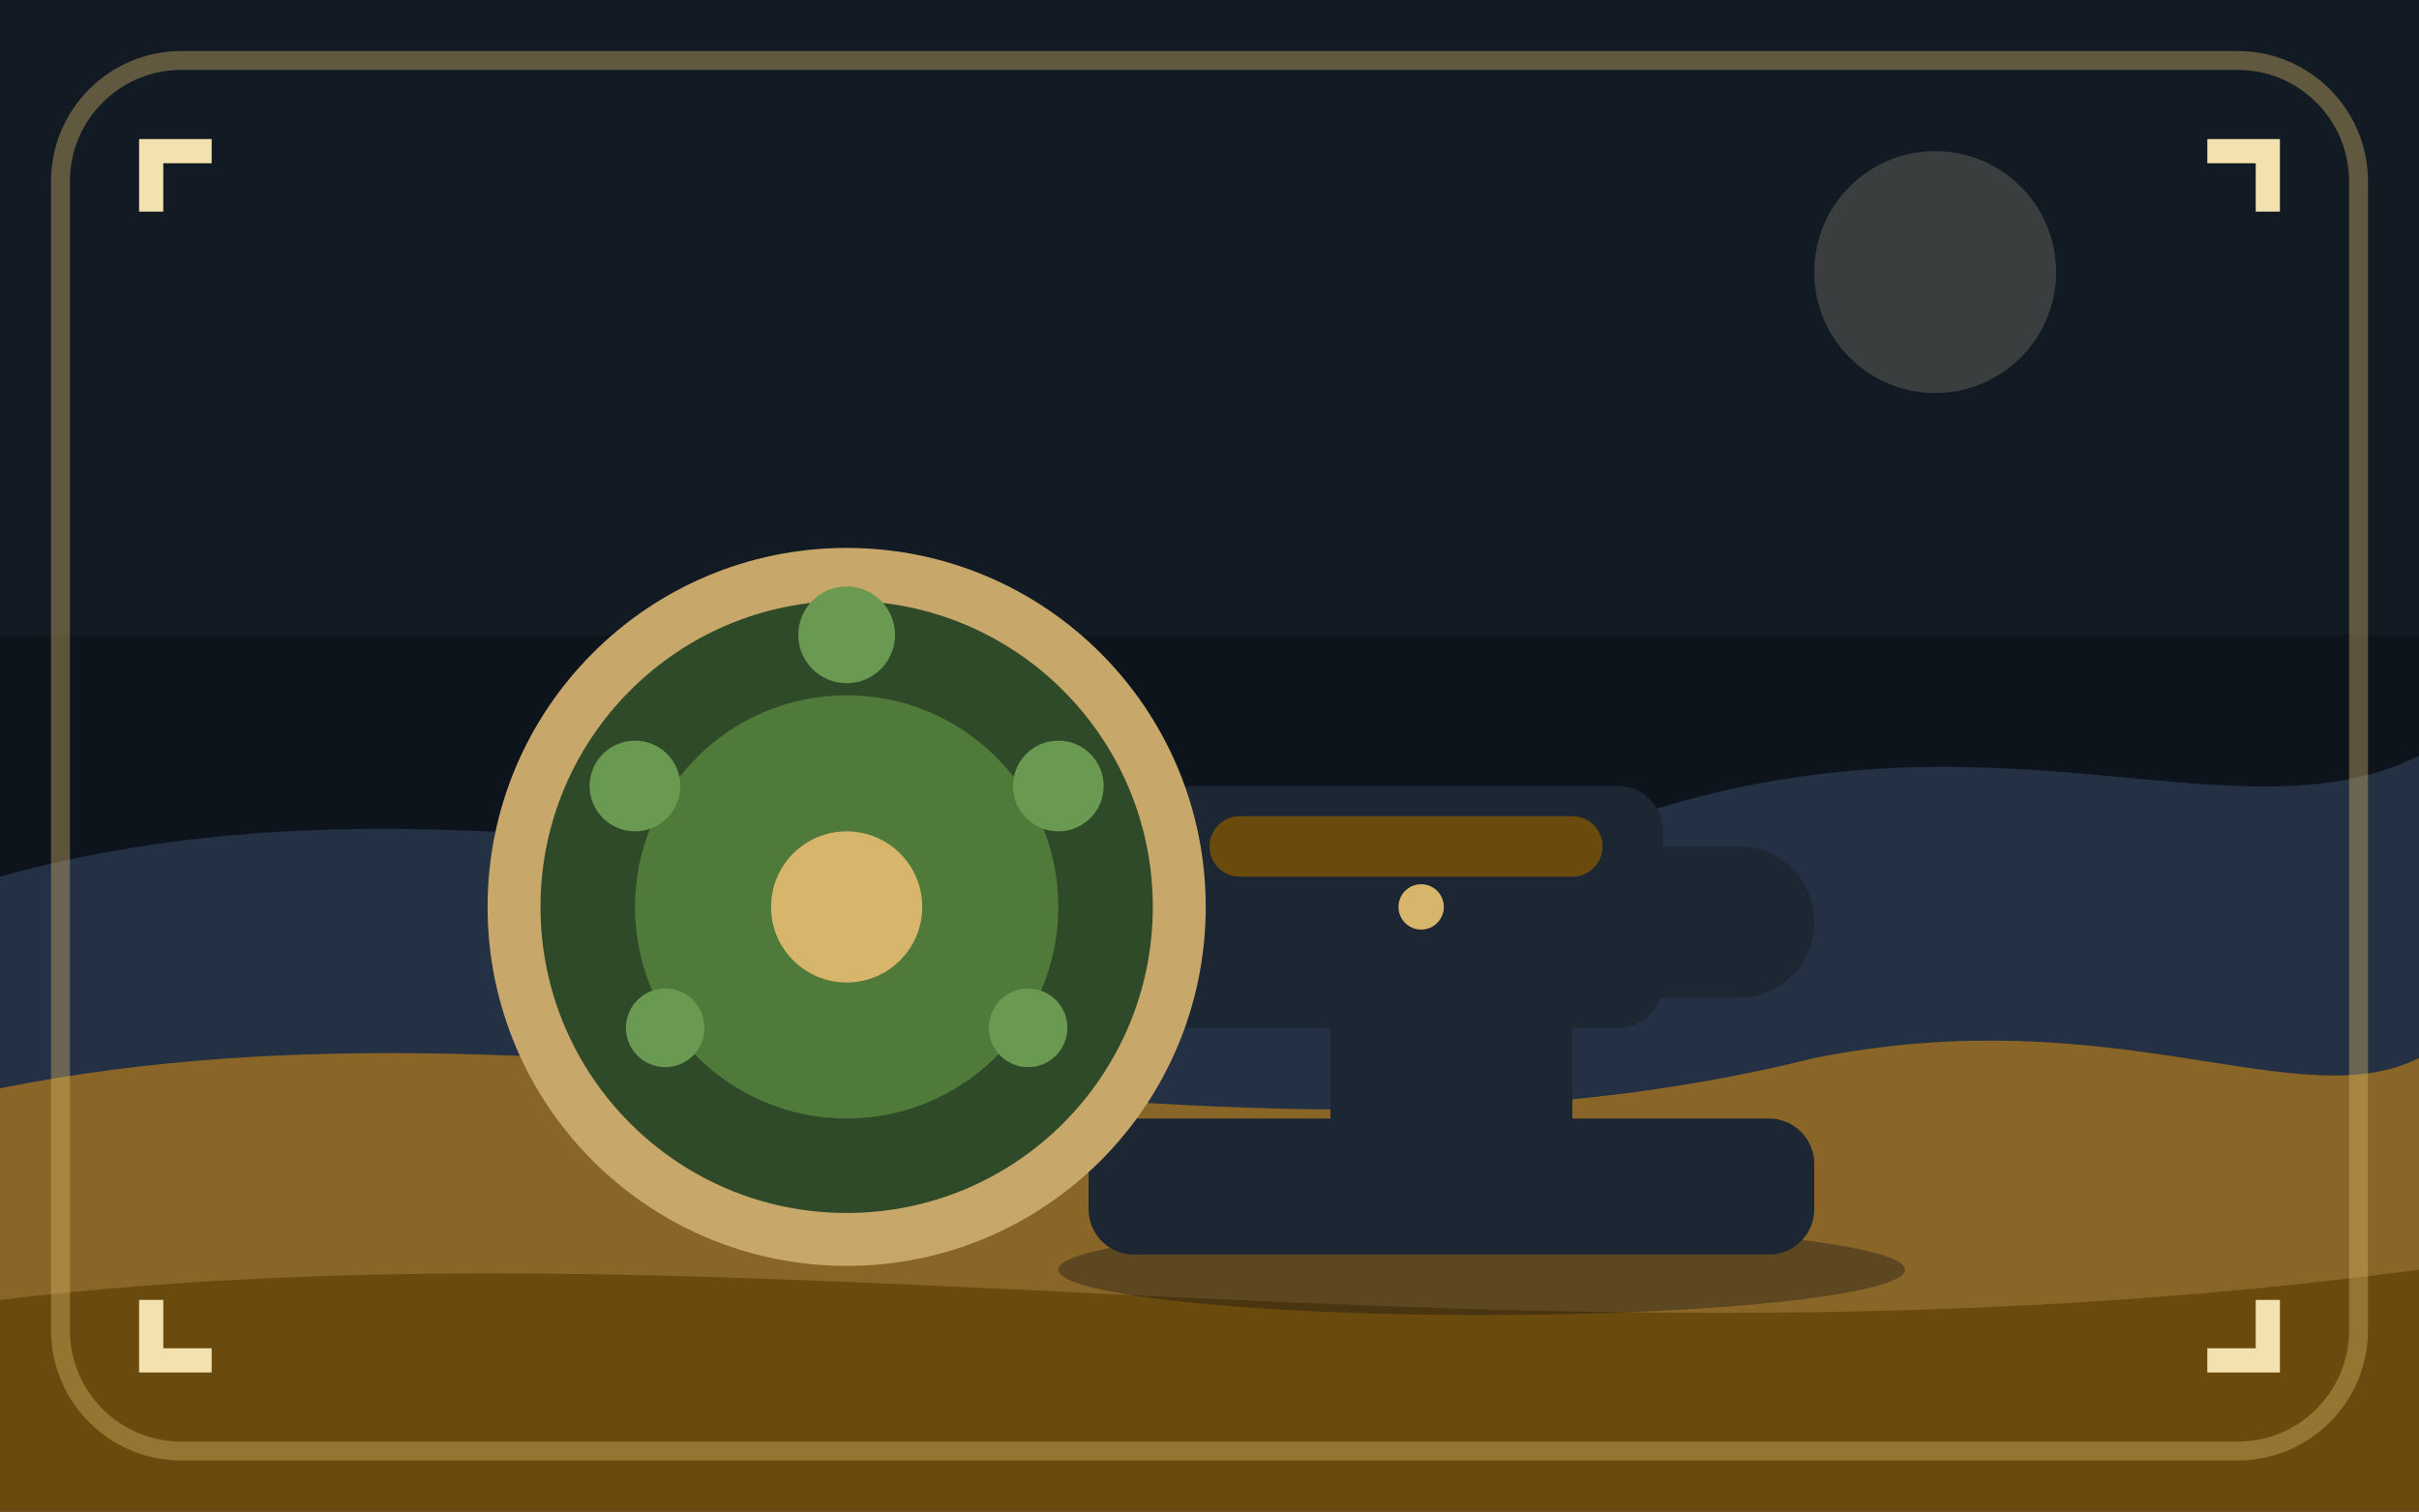
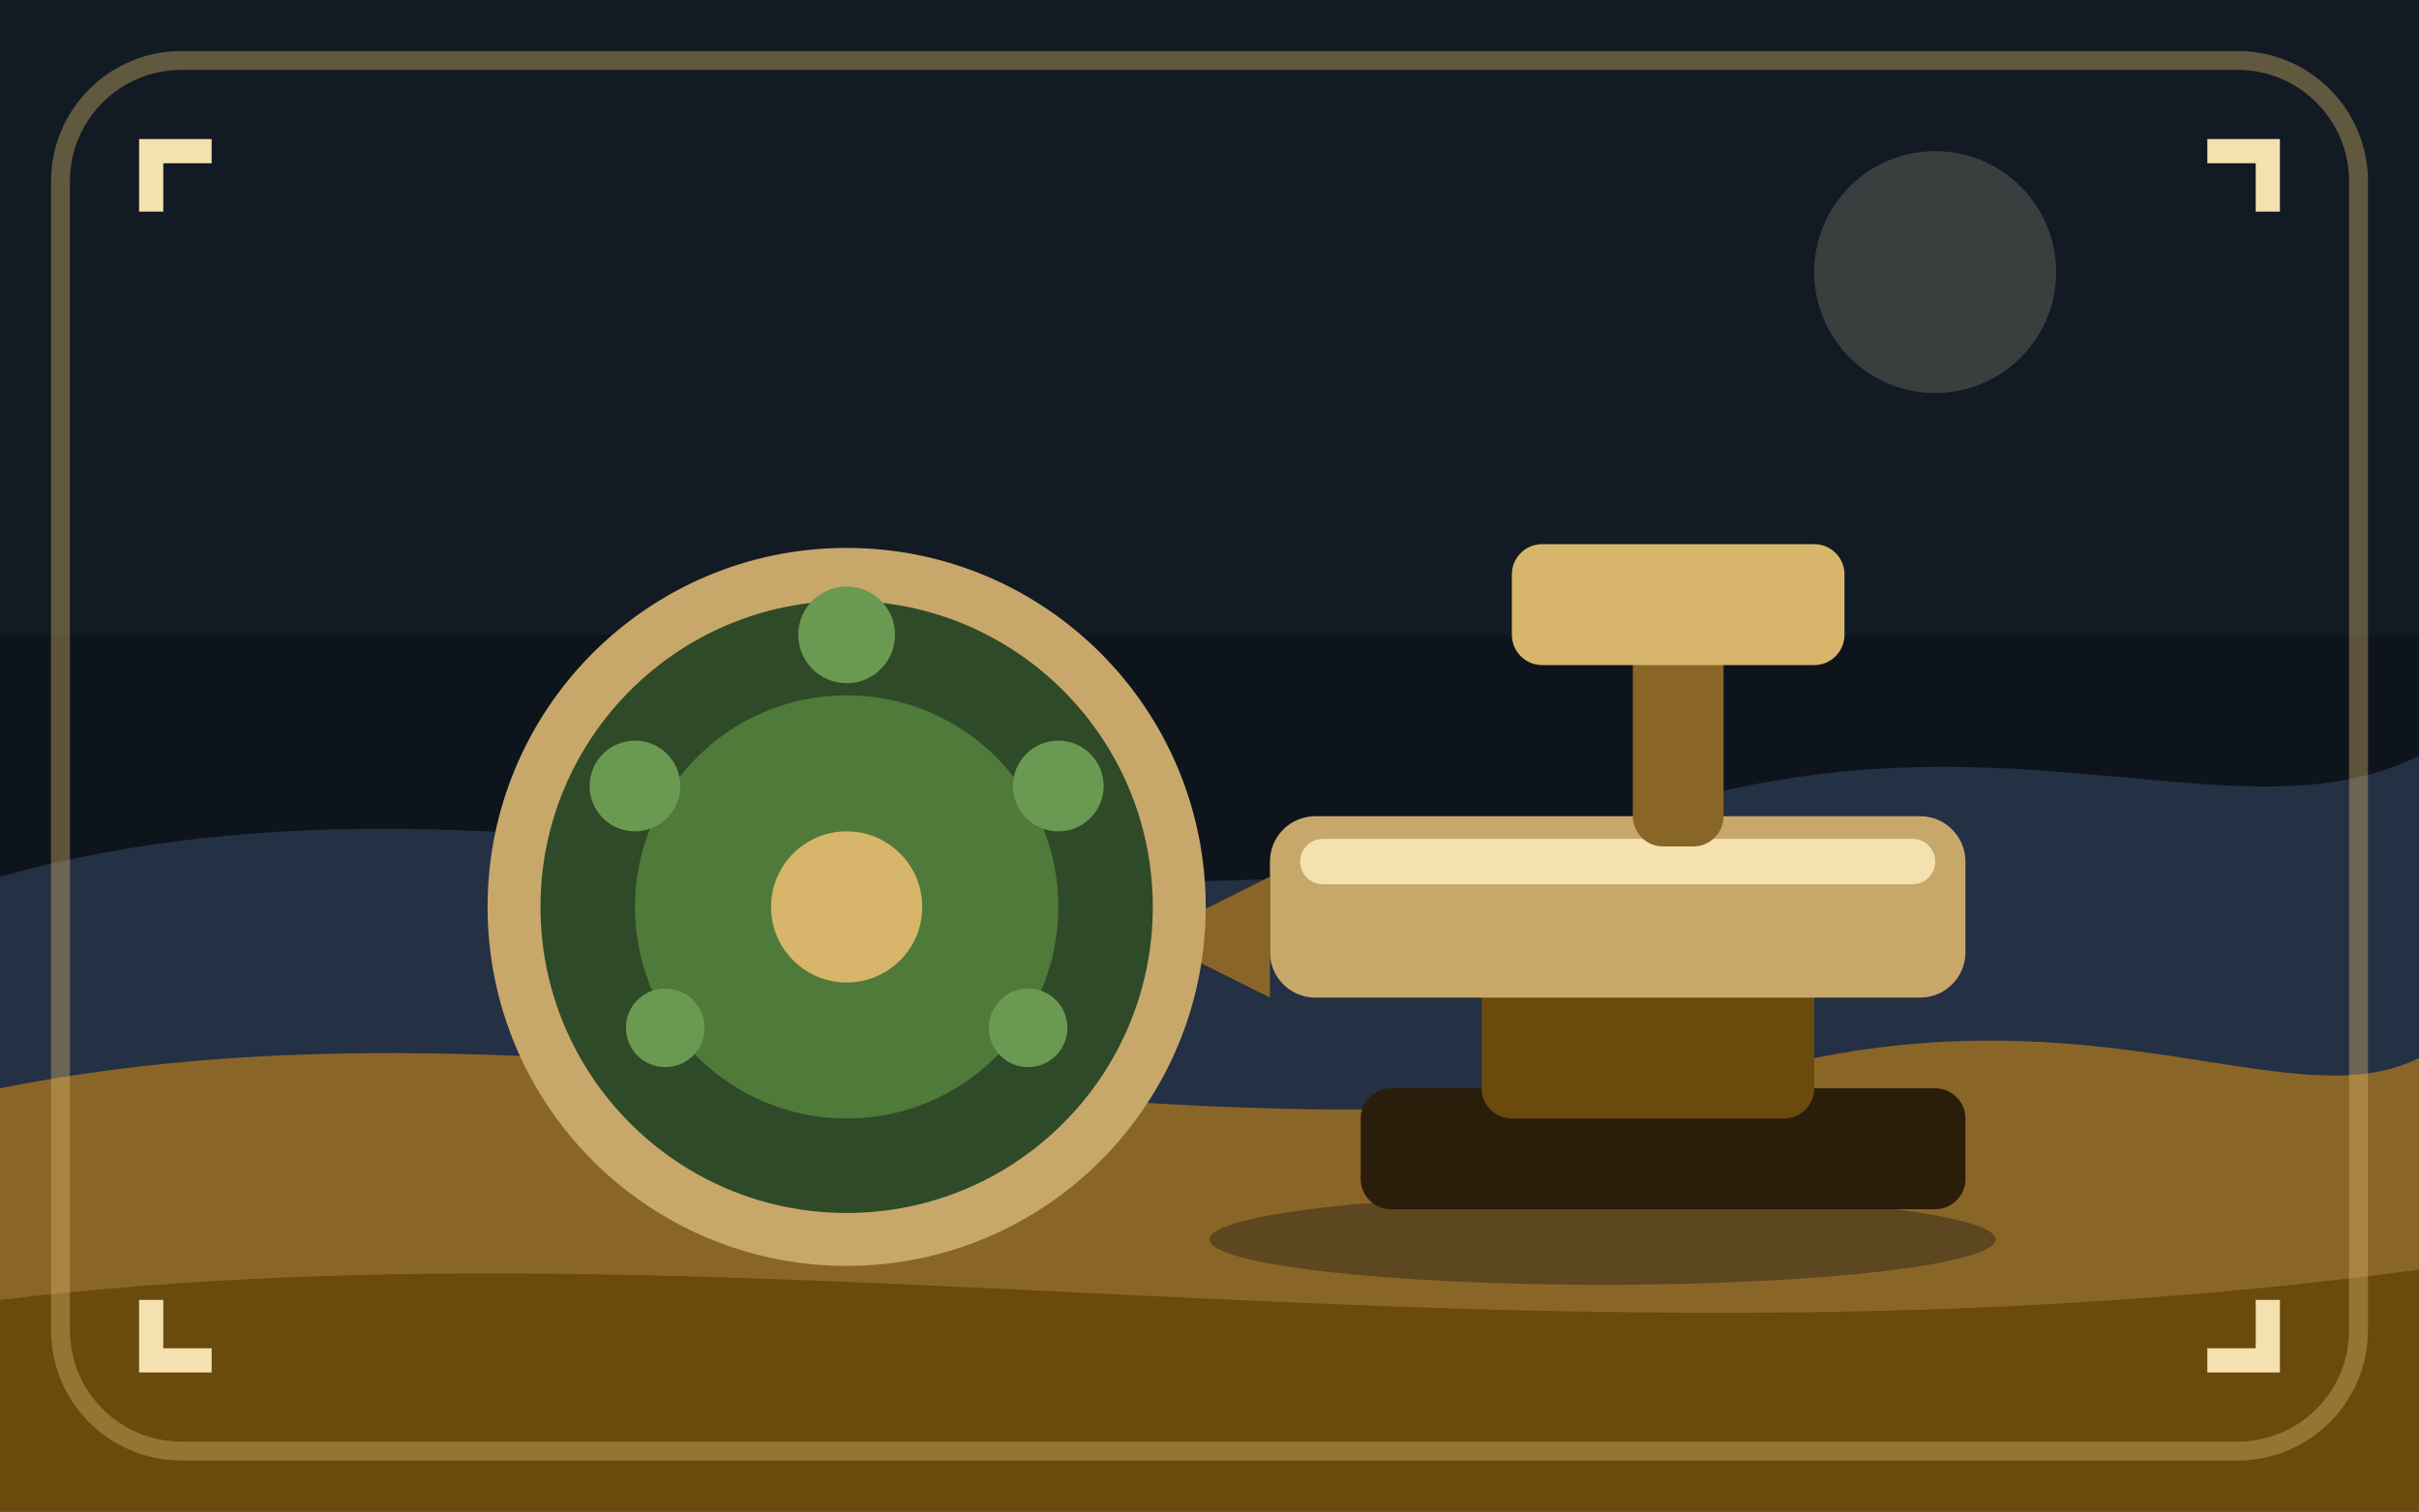
<svg xmlns="http://www.w3.org/2000/svg" viewBox="0 0 160 100">
  <rect width="160" height="100" fill="#0e141c" />
  <rect width="160" height="42" fill="#121a24" />
  <circle cx="128" cy="18" r="8" fill="#f3e2b0" opacity="0.18" />
  <path d="M0 58 C36 48 70 66 108 54 C132 46 148 56 160 50 V100 H0 Z" fill="#243044" />
  <path d="M0 72 C40 64 80 80 120 70 C140 66 152 74 160 70 V100 H0 Z" fill="#8a6528" />
  <path d="M0 86 C50 80 100 92 160 84 V100 H0 Z" fill="#6b4a0e" />
-   <ellipse cx="98" cy="84" rx="28" ry="3" fill="#0a0f15" opacity="0.35" />
-   <rect x="72" y="74" width="48" height="9" rx="3" fill="#1c2733" />
-   <rect x="88" y="66" width="16" height="12" rx="2" fill="#1c2733" />
-   <rect x="76" y="52" width="34" height="16" rx="3" fill="#1c2733" />
-   <rect x="104" y="56" width="16" height="10" rx="5" fill="#1c2733" />
-   <rect x="80" y="54" width="26" height="4" rx="2" fill="#6b4a0e" />
-   <circle cx="94" cy="60" r="1.5" fill="#d7b56a" />
+   <ellipse cx="106" cy="82" rx="26" ry="3" fill="#0a0f15" opacity="0.35" />
+   <rect x="90" y="72" width="40" height="8" rx="2" fill="#2a1d0a" />
+   <rect x="98" y="64" width="22" height="10" rx="2" fill="#6b4a0e" />
+   <rect x="84" y="54" width="46" height="12" rx="3" fill="#c8a86a" />
+   <path d="M84 58 L76 62 L84 66 Z" fill="#8a6528" />
+   <rect x="86" y="55.5" width="42" height="3" rx="1.5" fill="#f3e2b0" />
+   <rect x="108" y="42" width="6" height="14" rx="2" fill="#8a6528" />
+   <rect x="100" y="36" width="22" height="8" rx="2" fill="#d7b56a" />
  <circle cx="56" cy="60" r="22" fill="#2f4a28" stroke="#c8a86a" stroke-width="3.5" />
  <circle cx="56" cy="60" r="14" fill="#4f7a3a" />
  <circle cx="56" cy="60" r="5" fill="#d7b56a" />
  <circle cx="56" cy="42" r="3.2" fill="#6a9a52" />
  <circle cx="42" cy="52" r="3" fill="#6a9a52" />
  <circle cx="70" cy="52" r="3" fill="#6a9a52" />
  <circle cx="44" cy="68" r="2.6" fill="#6a9a52" />
  <circle cx="68" cy="68" r="2.6" fill="#6a9a52" />
  <rect x="4" y="4" width="152" height="92" rx="8" fill="none" stroke="#d7b56a" stroke-opacity="0.4" stroke-width="1.25" />
  <g fill="none" stroke="#f3e2b0" stroke-width="1.6" stroke-linecap="butt">
    <path d="M10 14 V10 H14" />
    <path d="M146 10 H150 V14" />
    <path d="M10 86 V90 H14" />
    <path d="M150 86 V90 H146" />
  </g>
</svg>
